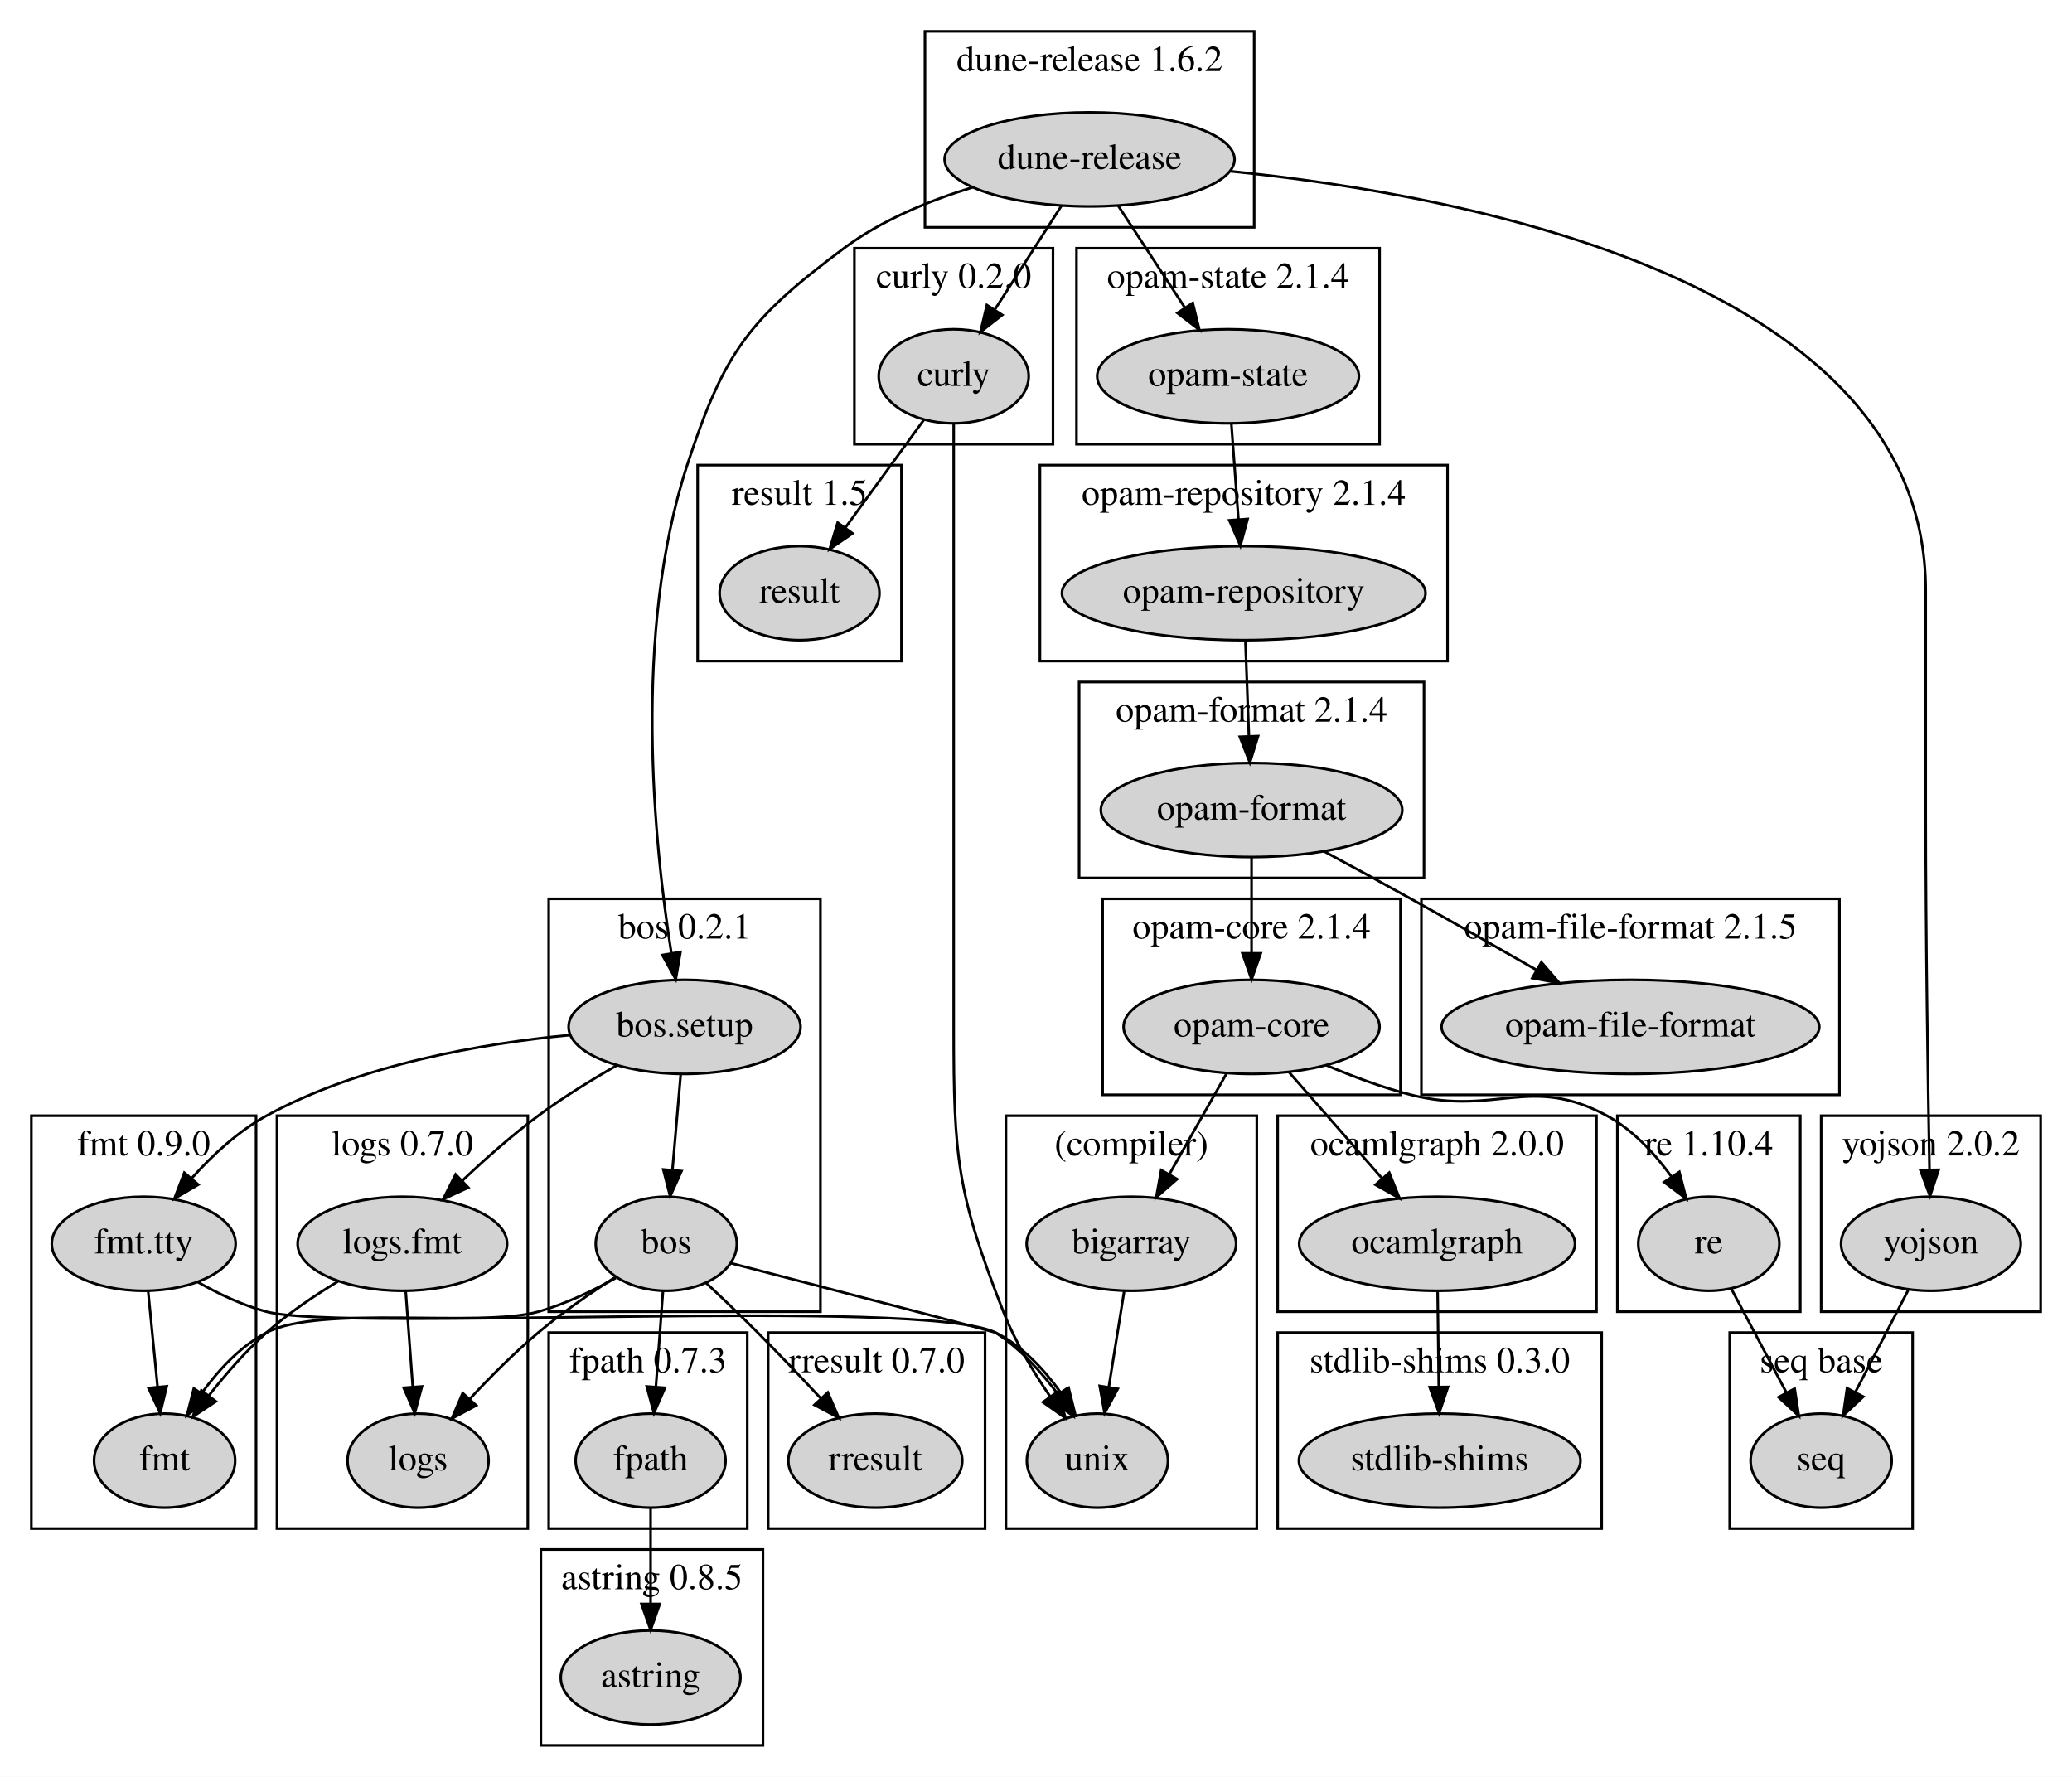
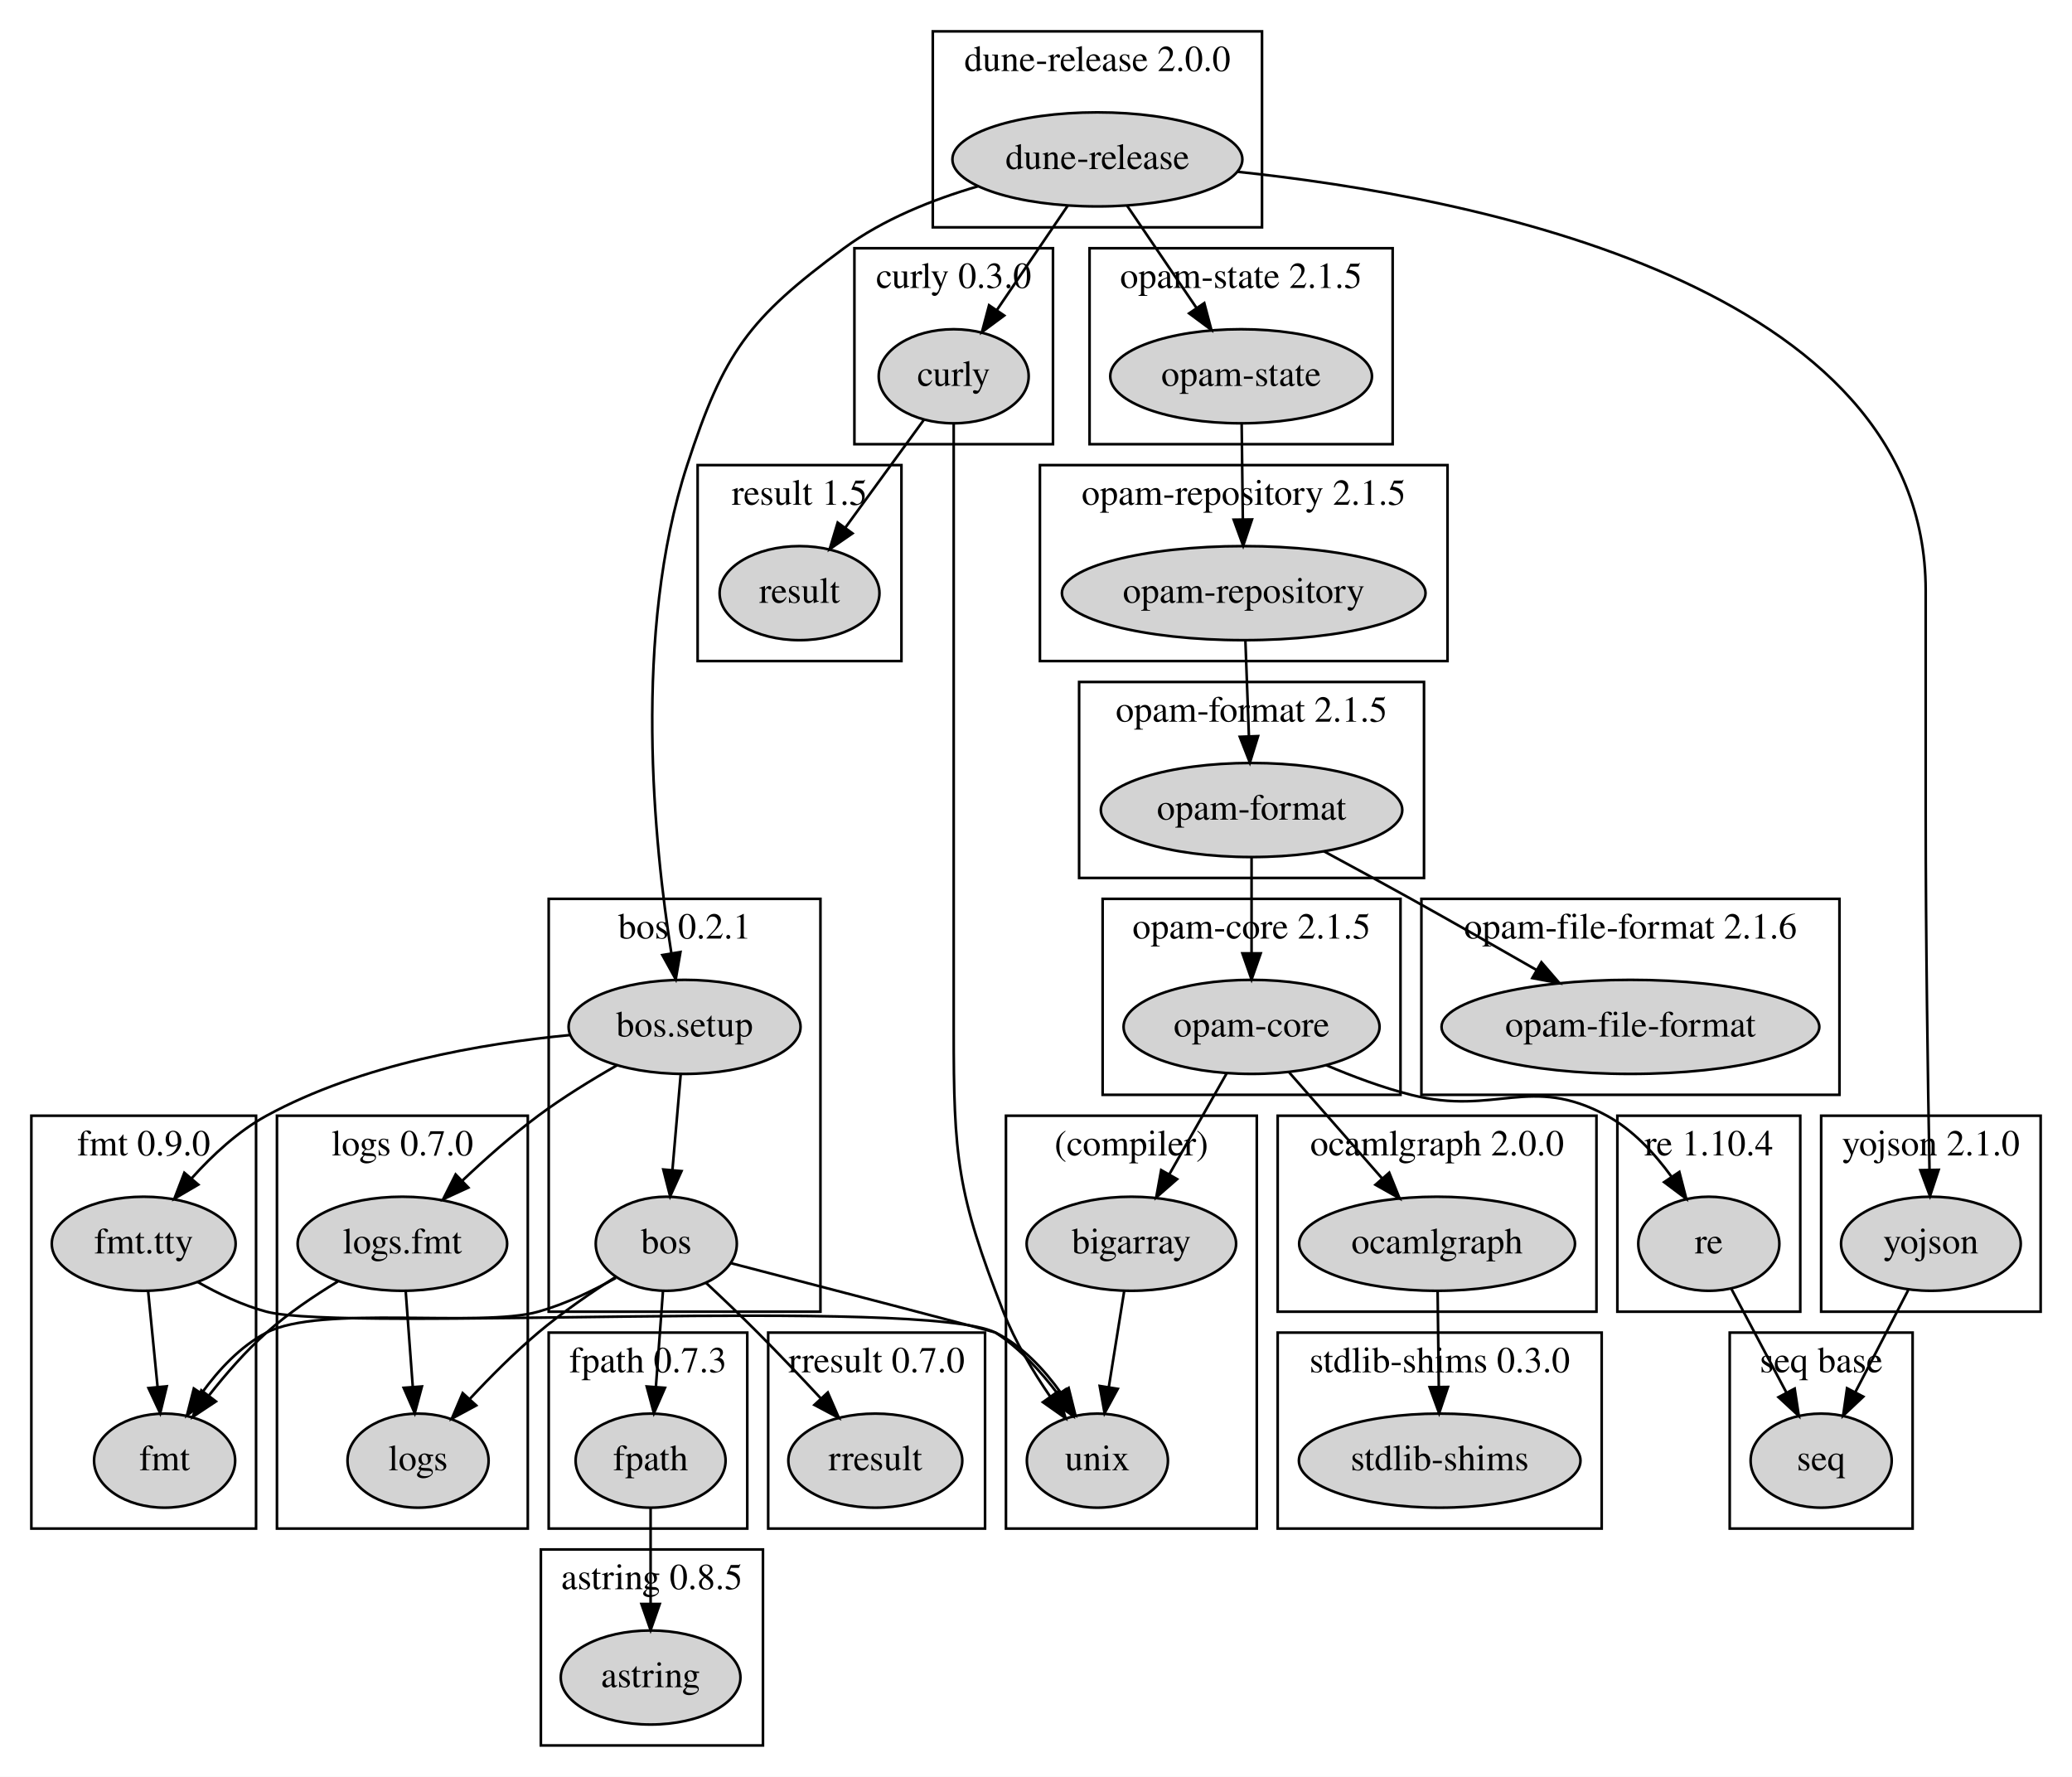
<svg xmlns="http://www.w3.org/2000/svg" width="793pt" height="680pt" viewBox="0.00 0.00 793.00 680.00">
  <g id="graph0" class="graph" transform="scale(1 1) rotate(0) translate(4 676)">
    <polygon fill="white" stroke="transparent" points="-4,4 -4,-676 789,-676 789,4 -4,4" />
    <g id="clust1" class="cluster">
      <polygon fill="none" stroke="black" points="8,-91 8,-249 94,-249 94,-91 8,-91" />
      <text text-anchor="middle" x="51" y="-233.8" font-family="Times,serif" font-size="14.00">fmt 0.9.0</text>
    </g>
    <g id="clust2" class="cluster">
+       <polygon fill="none" stroke="black" points="323,-506 323,-581 399,-581 399,-506 323,-506" />
+       <text text-anchor="middle" x="361" y="-565.8" font-family="Times,serif" font-size="14.00">curly 0.3.0</text>
+     </g>
+     <g id="clust3" class="cluster">
      <polygon fill="none" stroke="black" points="615,-174 615,-249 685,-249 685,-174 615,-174" />
      <text text-anchor="middle" x="650" y="-233.8" font-family="Times,serif" font-size="14.00">re 1.10.4</text>
    </g>
-     <g id="clust3" class="cluster">
+     <g id="clust4" class="cluster">
+       <polygon fill="none" stroke="black" points="409,-340 409,-415 541,-415 541,-340 409,-340" />
+       <text text-anchor="middle" x="475" y="-399.8" font-family="Times,serif" font-size="14.00">opam-format 2.1.5</text>
+     </g>
+     <g id="clust5" class="cluster">
      <polygon fill="none" stroke="black" points="381,-91 381,-249 477,-249 477,-91 381,-91" />
      <text text-anchor="middle" x="429" y="-233.8" font-family="Times,serif" font-size="14.00">(compiler)</text>
    </g>
-     <g id="clust4" class="cluster">
+     <g id="clust6" class="cluster">
      <polygon fill="none" stroke="black" points="485,-174 485,-249 607,-249 607,-174 485,-174" />
      <text text-anchor="middle" x="546" y="-233.8" font-family="Times,serif" font-size="14.00">ocamlgraph 2.0.0</text>
-     </g>
-     <g id="clust5" class="cluster">
-       <polygon fill="none" stroke="black" points="323,-506 323,-581 399,-581 399,-506 323,-506" />
-       <text text-anchor="middle" x="361" y="-565.8" font-family="Times,serif" font-size="14.00">curly 0.2.0</text>
-     </g>
-     <g id="clust6" class="cluster">
-       <polygon fill="none" stroke="black" points="409,-340 409,-415 541,-415 541,-340 409,-340" />
-       <text text-anchor="middle" x="475" y="-399.8" font-family="Times,serif" font-size="14.00">opam-format 2.1.4</text>
    </g>
    <g id="clust7" class="cluster">
      <polygon fill="none" stroke="black" points="203,-8 203,-83 288,-83 288,-8 203,-8" />
      <text text-anchor="middle" x="245.5" y="-67.8" font-family="Times,serif" font-size="14.00">astring 0.8.5</text>
    </g>
    <g id="clust8" class="cluster">
-       <polygon fill="none" stroke="black" points="540,-257 540,-332 700,-332 700,-257 540,-257" />
-       <text text-anchor="middle" x="620" y="-316.8" font-family="Times,serif" font-size="14.00">opam-file-format 2.1.5</text>
+       <polygon fill="none" stroke="black" points="394,-423 394,-498 550,-498 550,-423 394,-423" />
+       <text text-anchor="middle" x="472" y="-482.8" font-family="Times,serif" font-size="14.00">opam-repository 2.1.5</text>
    </g>
    <g id="clust9" class="cluster">
+       <polygon fill="none" stroke="black" points="413,-506 413,-581 529,-581 529,-506 413,-506" />
+       <text text-anchor="middle" x="471" y="-565.8" font-family="Times,serif" font-size="14.00">opam-state 2.1.5</text>
+     </g>
+     <g id="clust10" class="cluster">
      <polygon fill="none" stroke="black" points="263,-423 263,-498 341,-498 341,-423 263,-423" />
      <text text-anchor="middle" x="302" y="-482.8" font-family="Times,serif" font-size="14.00">result 1.5</text>
-     </g>
-     <g id="clust10" class="cluster">
-       <polygon fill="none" stroke="black" points="394,-423 394,-498 550,-498 550,-423 394,-423" />
-       <text text-anchor="middle" x="472" y="-482.8" font-family="Times,serif" font-size="14.00">opam-repository 2.1.4</text>
    </g>
    <g id="clust11" class="cluster">
      <polygon fill="none" stroke="black" points="206,-91 206,-166 282,-166 282,-91 206,-91" />
      <text text-anchor="middle" x="244" y="-150.8" font-family="Times,serif" font-size="14.00">fpath 0.7.3</text>
    </g>
    <g id="clust12" class="cluster">
      <polygon fill="none" stroke="black" points="658,-91 658,-166 728,-166 728,-91 658,-91" />
      <text text-anchor="middle" x="693" y="-150.8" font-family="Times,serif" font-size="14.00">seq base</text>
    </g>
    <g id="clust13" class="cluster">
+       <polygon fill="none" stroke="black" points="353,-589 353,-664 479,-664 479,-589 353,-589" />
+       <text text-anchor="middle" x="416" y="-648.8" font-family="Times,serif" font-size="14.00">dune-release 2.0.0</text>
+     </g>
+     <g id="clust14" class="cluster">
+       <polygon fill="none" stroke="black" points="540,-257 540,-332 700,-332 700,-257 540,-257" />
+       <text text-anchor="middle" x="620" y="-316.8" font-family="Times,serif" font-size="14.00">opam-file-format 2.1.6</text>
+     </g>
+     <g id="clust15" class="cluster">
      <polygon fill="none" stroke="black" points="693,-174 693,-249 777,-249 777,-174 693,-174" />
-       <text text-anchor="middle" x="735" y="-233.8" font-family="Times,serif" font-size="14.00">yojson 2.0.2</text>
-     </g>
-     <g id="clust14" class="cluster">
+       <text text-anchor="middle" x="735" y="-233.8" font-family="Times,serif" font-size="14.00">yojson 2.1.0</text>
+     </g>
+     <g id="clust16" class="cluster">
+       <polygon fill="none" stroke="black" points="418,-257 418,-332 532,-332 532,-257 418,-257" />
+       <text text-anchor="middle" x="475" y="-316.8" font-family="Times,serif" font-size="14.00">opam-core 2.1.5</text>
+     </g>
+     <g id="clust17" class="cluster">
      <polygon fill="none" stroke="black" points="206,-174 206,-332 310,-332 310,-174 206,-174" />
      <text text-anchor="middle" x="258" y="-316.8" font-family="Times,serif" font-size="14.00">bos 0.2.1</text>
    </g>
-     <g id="clust15" class="cluster">
-       <polygon fill="none" stroke="black" points="408,-506 408,-581 524,-581 524,-506 408,-506" />
-       <text text-anchor="middle" x="466" y="-565.8" font-family="Times,serif" font-size="14.00">opam-state 2.1.4</text>
-     </g>
-     <g id="clust16" class="cluster">
+     <g id="clust18" class="cluster">
      <polygon fill="none" stroke="black" points="485,-91 485,-166 609,-166 609,-91 485,-91" />
      <text text-anchor="middle" x="547" y="-150.8" font-family="Times,serif" font-size="14.00">stdlib-shims 0.3.0</text>
    </g>
-     <g id="clust17" class="cluster">
+     <g id="clust19" class="cluster">
      <polygon fill="none" stroke="black" points="290,-91 290,-166 373,-166 373,-91 290,-91" />
      <text text-anchor="middle" x="331.5" y="-150.8" font-family="Times,serif" font-size="14.00">rresult 0.7.0</text>
    </g>
-     <g id="clust18" class="cluster">
-       <polygon fill="none" stroke="black" points="418,-257 418,-332 532,-332 532,-257 418,-257" />
-       <text text-anchor="middle" x="475" y="-316.8" font-family="Times,serif" font-size="14.00">opam-core 2.1.4</text>
-     </g>
-     <g id="clust19" class="cluster">
+     <g id="clust20" class="cluster">
      <polygon fill="none" stroke="black" points="102,-91 102,-249 198,-249 198,-91 102,-91" />
      <text text-anchor="middle" x="150" y="-233.8" font-family="Times,serif" font-size="14.00">logs 0.7.0</text>
-     </g>
-     <g id="clust20" class="cluster">
-       <polygon fill="none" stroke="black" points="350,-589 350,-664 476,-664 476,-589 350,-589" />
-       <text text-anchor="middle" x="413" y="-648.8" font-family="Times,serif" font-size="14.00">dune-release 1.6.2</text>
    </g>
    <g id="node1" class="node">
      <ellipse fill="lightgrey" stroke="black" cx="245" cy="-34" rx="34.39" ry="18" />
      <text text-anchor="middle" x="245" y="-30.3" font-family="Times,serif" font-size="14.00">astring</text>
    </g>
    <g id="node2" class="node">
      <ellipse fill="lightgrey" stroke="black" cx="251" cy="-200" rx="27" ry="18" />
      <text text-anchor="middle" x="251" y="-196.3" font-family="Times,serif" font-size="14.00">bos</text>
    </g>
    <g id="node6" class="node">
      <ellipse fill="lightgrey" stroke="black" cx="59" cy="-117" rx="27" ry="18" />
      <text text-anchor="middle" x="59" y="-113.3" font-family="Times,serif" font-size="14.00">fmt</text>
    </g>
    <g id="edge1" class="edge">
      <path fill="none" stroke="black" d="M231.7,-186.92C222.96,-182.04 212.3,-176.9 202,-174 179.69,-167.72 118.53,-176.76 98,-166 88.01,-160.77 79.66,-151.75 73.28,-142.94" />
      <polygon fill="black" stroke="black" points="76.01,-140.73 67.56,-134.34 70.18,-144.6 76.01,-140.73" />
    </g>
    <g id="node8" class="node">
      <ellipse fill="lightgrey" stroke="black" cx="245" cy="-117" rx="28.7" ry="18" />
      <text text-anchor="middle" x="245" y="-113.3" font-family="Times,serif" font-size="14.00">fpath</text>
    </g>
    <g id="edge2" class="edge">
      <path fill="none" stroke="black" d="M249.73,-181.82C248.94,-171.19 247.91,-157.31 247.02,-145.2" />
      <polygon fill="black" stroke="black" points="250.5,-144.87 246.27,-135.15 243.52,-145.38 250.5,-144.87" />
    </g>
    <g id="node9" class="node">
      <ellipse fill="lightgrey" stroke="black" cx="156" cy="-117" rx="27" ry="18" />
      <text text-anchor="middle" x="156" y="-113.3" font-family="Times,serif" font-size="14.00">logs</text>
    </g>
    <g id="edge3" class="edge">
      <path fill="none" stroke="black" d="M231.71,-187.36C222.39,-181.41 211.26,-173.79 202,-166 192.9,-158.34 183.67,-149.07 175.89,-140.72" />
      <polygon fill="black" stroke="black" points="178.25,-138.12 168.93,-133.09 173.08,-142.84 178.25,-138.12" />
    </g>
    <g id="node19" class="node">
      <ellipse fill="lightgrey" stroke="black" cx="331" cy="-117" rx="33.29" ry="18" />
      <text text-anchor="middle" x="331" y="-113.3" font-family="Times,serif" font-size="14.00">rresult</text>
    </g>
    <g id="edge4" class="edge">
      <path fill="none" stroke="black" d="M266.18,-185.07C272.41,-179.26 279.63,-172.39 286,-166 293.98,-157.99 302.52,-149 309.99,-140.98" />
      <polygon fill="black" stroke="black" points="312.82,-143.08 317.05,-133.36 307.69,-138.32 312.82,-143.08" />
    </g>
    <g id="node24" class="node">
      <ellipse fill="lightgrey" stroke="black" cx="416" cy="-117" rx="27" ry="18" />
      <text text-anchor="middle" x="416" y="-113.3" font-family="Times,serif" font-size="14.00">unix</text>
    </g>
    <g id="edge5" class="edge">
      <path fill="none" stroke="black" d="M275.76,-192.57C312.3,-183.06 376.46,-166.35 377,-166 386.34,-159.98 394.51,-150.98 400.92,-142.4" />
      <polygon fill="black" stroke="black" points="403.87,-144.28 406.72,-134.08 398.13,-140.28 403.87,-144.28" />
    </g>
    <g id="node3" class="node">
      <ellipse fill="lightgrey" stroke="black" cx="258" cy="-283" rx="44.39" ry="18" />
      <text text-anchor="middle" x="258" y="-279.3" font-family="Times,serif" font-size="14.00">bos.setup</text>
    </g>
    <g id="edge6" class="edge">
      <path fill="none" stroke="black" d="M256.52,-264.82C255.6,-254.19 254.4,-240.31 253.35,-228.2" />
      <polygon fill="black" stroke="black" points="256.83,-227.81 252.48,-218.15 249.86,-228.42 256.83,-227.81" />
    </g>
    <g id="node7" class="node">
      <ellipse fill="lightgrey" stroke="black" cx="51" cy="-200" rx="35.19" ry="18" />
      <text text-anchor="middle" x="51" y="-196.3" font-family="Times,serif" font-size="14.00">fmt.tty</text>
    </g>
    <g id="edge7" class="edge">
      <path fill="none" stroke="black" d="M214.2,-279.88C180.63,-276.67 134.1,-268.7 98,-249 87.18,-243.1 77.29,-233.89 69.4,-225.11" />
      <polygon fill="black" stroke="black" points="71.89,-222.63 62.75,-217.28 66.55,-227.17 71.89,-222.63" />
    </g>
    <g id="node10" class="node">
      <ellipse fill="lightgrey" stroke="black" cx="150" cy="-200" rx="40.09" ry="18" />
      <text text-anchor="middle" x="150" y="-196.3" font-family="Times,serif" font-size="14.00">logs.fmt</text>
    </g>
    <g id="edge8" class="edge">
      <path fill="none" stroke="black" d="M232.18,-268.32C222.43,-262.76 211.42,-256 202,-249 191.93,-241.52 181.62,-232.37 172.87,-224.08" />
      <polygon fill="black" stroke="black" points="175.24,-221.5 165.62,-217.07 170.38,-226.53 175.24,-221.5" />
    </g>
    <g id="node4" class="node">
      <ellipse fill="lightgrey" stroke="black" cx="361" cy="-532" rx="28.7" ry="18" />
      <text text-anchor="middle" x="361" y="-528.3" font-family="Times,serif" font-size="14.00">curly</text>
    </g>
    <g id="node18" class="node">
      <ellipse fill="lightgrey" stroke="black" cx="302" cy="-449" rx="30.59" ry="18" />
      <text text-anchor="middle" x="302" y="-445.3" font-family="Times,serif" font-size="14.00">result</text>
    </g>
    <g id="edge9" class="edge">
      <path fill="none" stroke="black" d="M349.62,-515.38C341.11,-503.69 329.3,-487.49 319.58,-474.13" />
      <polygon fill="black" stroke="black" points="322.26,-471.87 313.54,-465.85 316.6,-475.99 322.26,-471.87" />
    </g>
    <g id="edge10" class="edge">
      <path fill="none" stroke="black" d="M361,-513.76C361,-483.88 361,-420.53 361,-367 361,-367 361,-367 361,-282 361,-233.26 362.25,-219.39 380,-174 384.45,-162.63 391.36,-151.1 397.94,-141.49" />
      <polygon fill="black" stroke="black" points="400.85,-143.43 403.81,-133.26 395.15,-139.37 400.85,-143.43" />
    </g>
    <g id="node5" class="node">
-       <ellipse fill="lightgrey" stroke="black" cx="413" cy="-615" rx="55.49" ry="18" />
-       <text text-anchor="middle" x="413" y="-611.3" font-family="Times,serif" font-size="14.00">dune-release</text>
+       <ellipse fill="lightgrey" stroke="black" cx="416" cy="-615" rx="55.49" ry="18" />
+       <text text-anchor="middle" x="416" y="-611.3" font-family="Times,serif" font-size="14.00">dune-release</text>
    </g>
    <g id="edge11" class="edge">
-       <path fill="none" stroke="black" d="M368.18,-604.29C351.63,-599.22 333.41,-591.76 319,-581 282.52,-553.77 273.12,-541.27 259,-498 238.01,-433.66 246.39,-352.54 252.96,-311.09" />
+       <path fill="none" stroke="black" d="M370.25,-604.69C353.04,-599.65 334.02,-592.1 319,-581 282.39,-553.95 273.12,-541.27 259,-498 238.01,-433.66 246.39,-352.54 252.96,-311.09" />
      <polygon fill="black" stroke="black" points="256.42,-311.65 254.62,-301.21 249.51,-310.49 256.42,-311.65" />
    </g>
    <g id="edge12" class="edge">
-       <path fill="none" stroke="black" d="M402.23,-597.22C394.9,-585.81 385.09,-570.52 376.87,-557.72" />
-       <polygon fill="black" stroke="black" points="379.58,-555.46 371.23,-548.94 373.69,-559.24 379.58,-555.46" />
+       <path fill="none" stroke="black" d="M404.6,-597.22C396.78,-585.7 386.27,-570.22 377.53,-557.35" />
+       <polygon fill="black" stroke="black" points="380.33,-555.24 371.82,-548.94 374.54,-559.17 380.33,-555.24" />
    </g>
    <g id="node16" class="node">
-       <ellipse fill="lightgrey" stroke="black" cx="466" cy="-532" rx="50.09" ry="18" />
-       <text text-anchor="middle" x="466" y="-528.3" font-family="Times,serif" font-size="14.00">opam-state</text>
+       <ellipse fill="lightgrey" stroke="black" cx="471" cy="-532" rx="50.09" ry="18" />
+       <text text-anchor="middle" x="471" y="-528.3" font-family="Times,serif" font-size="14.00">opam-state</text>
    </g>
    <g id="edge13" class="edge">
-       <path fill="none" stroke="black" d="M423.98,-597.22C431.3,-586.03 441.06,-571.12 449.33,-558.48" />
-       <polygon fill="black" stroke="black" points="452.49,-560.05 455.03,-549.76 446.63,-556.21 452.49,-560.05" />
+       <path fill="none" stroke="black" d="M427.4,-597.22C435.07,-585.92 445.32,-570.83 453.95,-558.11" />
+       <polygon fill="black" stroke="black" points="456.9,-560 459.62,-549.76 451.11,-556.07 456.9,-560" />
    </g>
    <g id="node22" class="node">
      <ellipse fill="lightgrey" stroke="black" cx="735" cy="-200" rx="34.39" ry="18" />
      <text text-anchor="middle" x="735" y="-196.3" font-family="Times,serif" font-size="14.00">yojson</text>
    </g>
    <g id="edge14" class="edge">
-       <path fill="none" stroke="black" d="M466.56,-610.5C557.66,-601.32 733,-568.3 733,-450 733,-450 733,-450 733,-365 733,-316.91 733.87,-260.88 734.46,-228.33" />
+       <path fill="none" stroke="black" d="M469.42,-610.28C559.76,-600.78 733,-567.27 733,-450 733,-450 733,-450 733,-365 733,-316.91 733.87,-260.88 734.46,-228.33" />
      <polygon fill="black" stroke="black" points="737.96,-228.3 734.65,-218.24 730.97,-228.17 737.96,-228.3" />
    </g>
    <g id="edge15" class="edge">
      <path fill="none" stroke="black" d="M52.7,-181.82C53.75,-171.19 55.12,-157.31 56.31,-145.2" />
      <polygon fill="black" stroke="black" points="59.81,-145.45 57.31,-135.15 52.84,-144.76 59.81,-145.45" />
    </g>
    <g id="edge16" class="edge">
      <path fill="none" stroke="black" d="M71.67,-185.36C79.57,-180.87 88.89,-176.41 98,-174 127.98,-166.06 349.19,-179.73 377,-166 387.21,-160.96 395.66,-151.85 402.05,-142.91" />
      <polygon fill="black" stroke="black" points="404.99,-144.82 407.54,-134.54 399.13,-140.98 404.99,-144.82" />
    </g>
    <g id="edge17" class="edge">
      <path fill="none" stroke="black" d="M245,-98.82C245,-88.19 245,-74.31 245,-62.2" />
      <polygon fill="black" stroke="black" points="248.5,-62.15 245,-52.15 241.5,-62.15 248.5,-62.15" />
    </g>
    <g id="edge18" class="edge">
      <path fill="none" stroke="black" d="M125.3,-185.57C116.25,-180.09 106.23,-173.32 98,-166 90.02,-158.9 82.36,-150.08 75.96,-141.93" />
      <polygon fill="black" stroke="black" points="78.63,-139.66 69.81,-133.8 73.05,-143.88 78.63,-139.66" />
    </g>
    <g id="edge19" class="edge">
      <path fill="none" stroke="black" d="M151.27,-181.82C152.06,-171.19 153.09,-157.31 153.98,-145.2" />
      <polygon fill="black" stroke="black" points="157.48,-145.38 154.73,-135.15 150.5,-144.87 157.48,-145.38" />
    </g>
    <g id="node11" class="node">
      <ellipse fill="lightgrey" stroke="black" cx="546" cy="-200" rx="52.79" ry="18" />
      <text text-anchor="middle" x="546" y="-196.3" font-family="Times,serif" font-size="14.00">ocamlgraph</text>
    </g>
    <g id="node21" class="node">
      <ellipse fill="lightgrey" stroke="black" cx="547" cy="-117" rx="53.89" ry="18" />
      <text text-anchor="middle" x="547" y="-113.3" font-family="Times,serif" font-size="14.00">stdlib-shims</text>
    </g>
    <g id="edge20" class="edge">
      <path fill="none" stroke="black" d="M546.21,-181.82C546.34,-171.19 546.51,-157.31 546.66,-145.2" />
      <polygon fill="black" stroke="black" points="550.16,-145.2 546.79,-135.15 543.16,-145.11 550.16,-145.2" />
    </g>
    <g id="node12" class="node">
      <ellipse fill="lightgrey" stroke="black" cx="475" cy="-283" rx="48.99" ry="18" />
      <text text-anchor="middle" x="475" y="-279.3" font-family="Times,serif" font-size="14.00">opam-core</text>
    </g>
    <g id="edge21" class="edge">
      <path fill="none" stroke="black" d="M489.37,-265.61C499.57,-253.97 513.43,-238.16 524.89,-225.09" />
      <polygon fill="black" stroke="black" points="527.69,-227.19 531.65,-217.37 522.43,-222.58 527.69,-227.19" />
    </g>
    <g id="node17" class="node">
      <ellipse fill="lightgrey" stroke="black" cx="650" cy="-200" rx="27" ry="18" />
      <text text-anchor="middle" x="650" y="-196.3" font-family="Times,serif" font-size="14.00">re</text>
    </g>
    <g id="edge22" class="edge">
      <path fill="none" stroke="black" d="M503.6,-268.33C513.64,-264.06 525.13,-259.75 536,-257 568.5,-248.78 581.54,-264.99 611,-249 620.91,-243.62 629.25,-234.58 635.64,-225.78" />
      <polygon fill="black" stroke="black" points="638.72,-227.48 641.37,-217.22 632.9,-223.58 638.72,-227.48" />
    </g>
    <g id="node23" class="node">
      <ellipse fill="lightgrey" stroke="black" cx="429" cy="-200" rx="40.09" ry="18" />
      <text text-anchor="middle" x="429" y="-196.3" font-family="Times,serif" font-size="14.00">bigarray</text>
    </g>
    <g id="edge23" class="edge">
      <path fill="none" stroke="black" d="M465.47,-265.22C459.12,-254.03 450.65,-239.12 443.47,-226.48" />
      <polygon fill="black" stroke="black" points="446.5,-224.73 438.52,-217.76 440.41,-228.19 446.5,-224.73" />
    </g>
    <g id="node13" class="node">
      <ellipse fill="lightgrey" stroke="black" cx="620" cy="-283" rx="72.29" ry="18" />
      <text text-anchor="middle" x="620" y="-279.3" font-family="Times,serif" font-size="14.00">opam-file-format</text>
    </g>
    <g id="node14" class="node">
      <ellipse fill="lightgrey" stroke="black" cx="475" cy="-366" rx="57.69" ry="18" />
      <text text-anchor="middle" x="475" y="-362.3" font-family="Times,serif" font-size="14.00">opam-format</text>
    </g>
    <g id="edge24" class="edge">
      <path fill="none" stroke="black" d="M475,-347.82C475,-337.19 475,-323.31 475,-311.2" />
      <polygon fill="black" stroke="black" points="478.5,-311.15 475,-301.15 471.5,-311.15 478.5,-311.15" />
    </g>
    <g id="edge25" class="edge">
      <path fill="none" stroke="black" d="M502.71,-350.19C513.17,-344.55 525.16,-338.03 536,-332 551.8,-323.21 569.17,-313.33 583.99,-304.82" />
      <polygon fill="black" stroke="black" points="585.93,-307.74 592.85,-299.73 582.44,-301.68 585.93,-307.74" />
    </g>
    <g id="node15" class="node">
      <ellipse fill="lightgrey" stroke="black" cx="472" cy="-449" rx="69.59" ry="18" />
      <text text-anchor="middle" x="472" y="-445.3" font-family="Times,serif" font-size="14.00">opam-repository</text>
    </g>
    <g id="edge26" class="edge">
      <path fill="none" stroke="black" d="M472.64,-430.82C473.03,-420.19 473.54,-406.31 473.99,-394.2" />
      <polygon fill="black" stroke="black" points="477.49,-394.28 474.36,-384.15 470.5,-394.02 477.49,-394.28" />
    </g>
    <g id="edge27" class="edge">
-       <path fill="none" stroke="black" d="M467.27,-513.82C468.06,-503.19 469.09,-489.31 469.98,-477.2" />
-       <polygon fill="black" stroke="black" points="473.48,-477.38 470.73,-467.15 466.5,-476.87 473.48,-477.38" />
+       <path fill="none" stroke="black" d="M471.21,-513.82C471.34,-503.19 471.51,-489.31 471.66,-477.2" />
+       <polygon fill="black" stroke="black" points="475.16,-477.2 471.79,-467.15 468.16,-477.11 475.16,-477.2" />
    </g>
    <g id="node20" class="node">
      <ellipse fill="lightgrey" stroke="black" cx="693" cy="-117" rx="27" ry="18" />
      <text text-anchor="middle" x="693" y="-113.3" font-family="Times,serif" font-size="14.00">seq</text>
    </g>
    <g id="edge28" class="edge">
      <path fill="none" stroke="black" d="M658.7,-182.61C664.74,-171.23 672.91,-155.85 679.75,-142.95" />
      <polygon fill="black" stroke="black" points="682.86,-144.56 684.46,-134.09 676.68,-141.28 682.86,-144.56" />
    </g>
    <g id="edge29" class="edge">
      <path fill="none" stroke="black" d="M726.3,-182.22C720.48,-170.99 712.71,-156.01 706.14,-143.34" />
      <polygon fill="black" stroke="black" points="709.12,-141.48 701.4,-134.21 702.9,-144.7 709.12,-141.48" />
    </g>
    <g id="edge30" class="edge">
      <path fill="none" stroke="black" d="M426.24,-181.82C424.54,-171.19 422.31,-157.31 420.37,-145.2" />
      <polygon fill="black" stroke="black" points="423.79,-144.47 418.75,-135.15 416.88,-145.58 423.79,-144.47" />
    </g>
  </g>
</svg>
